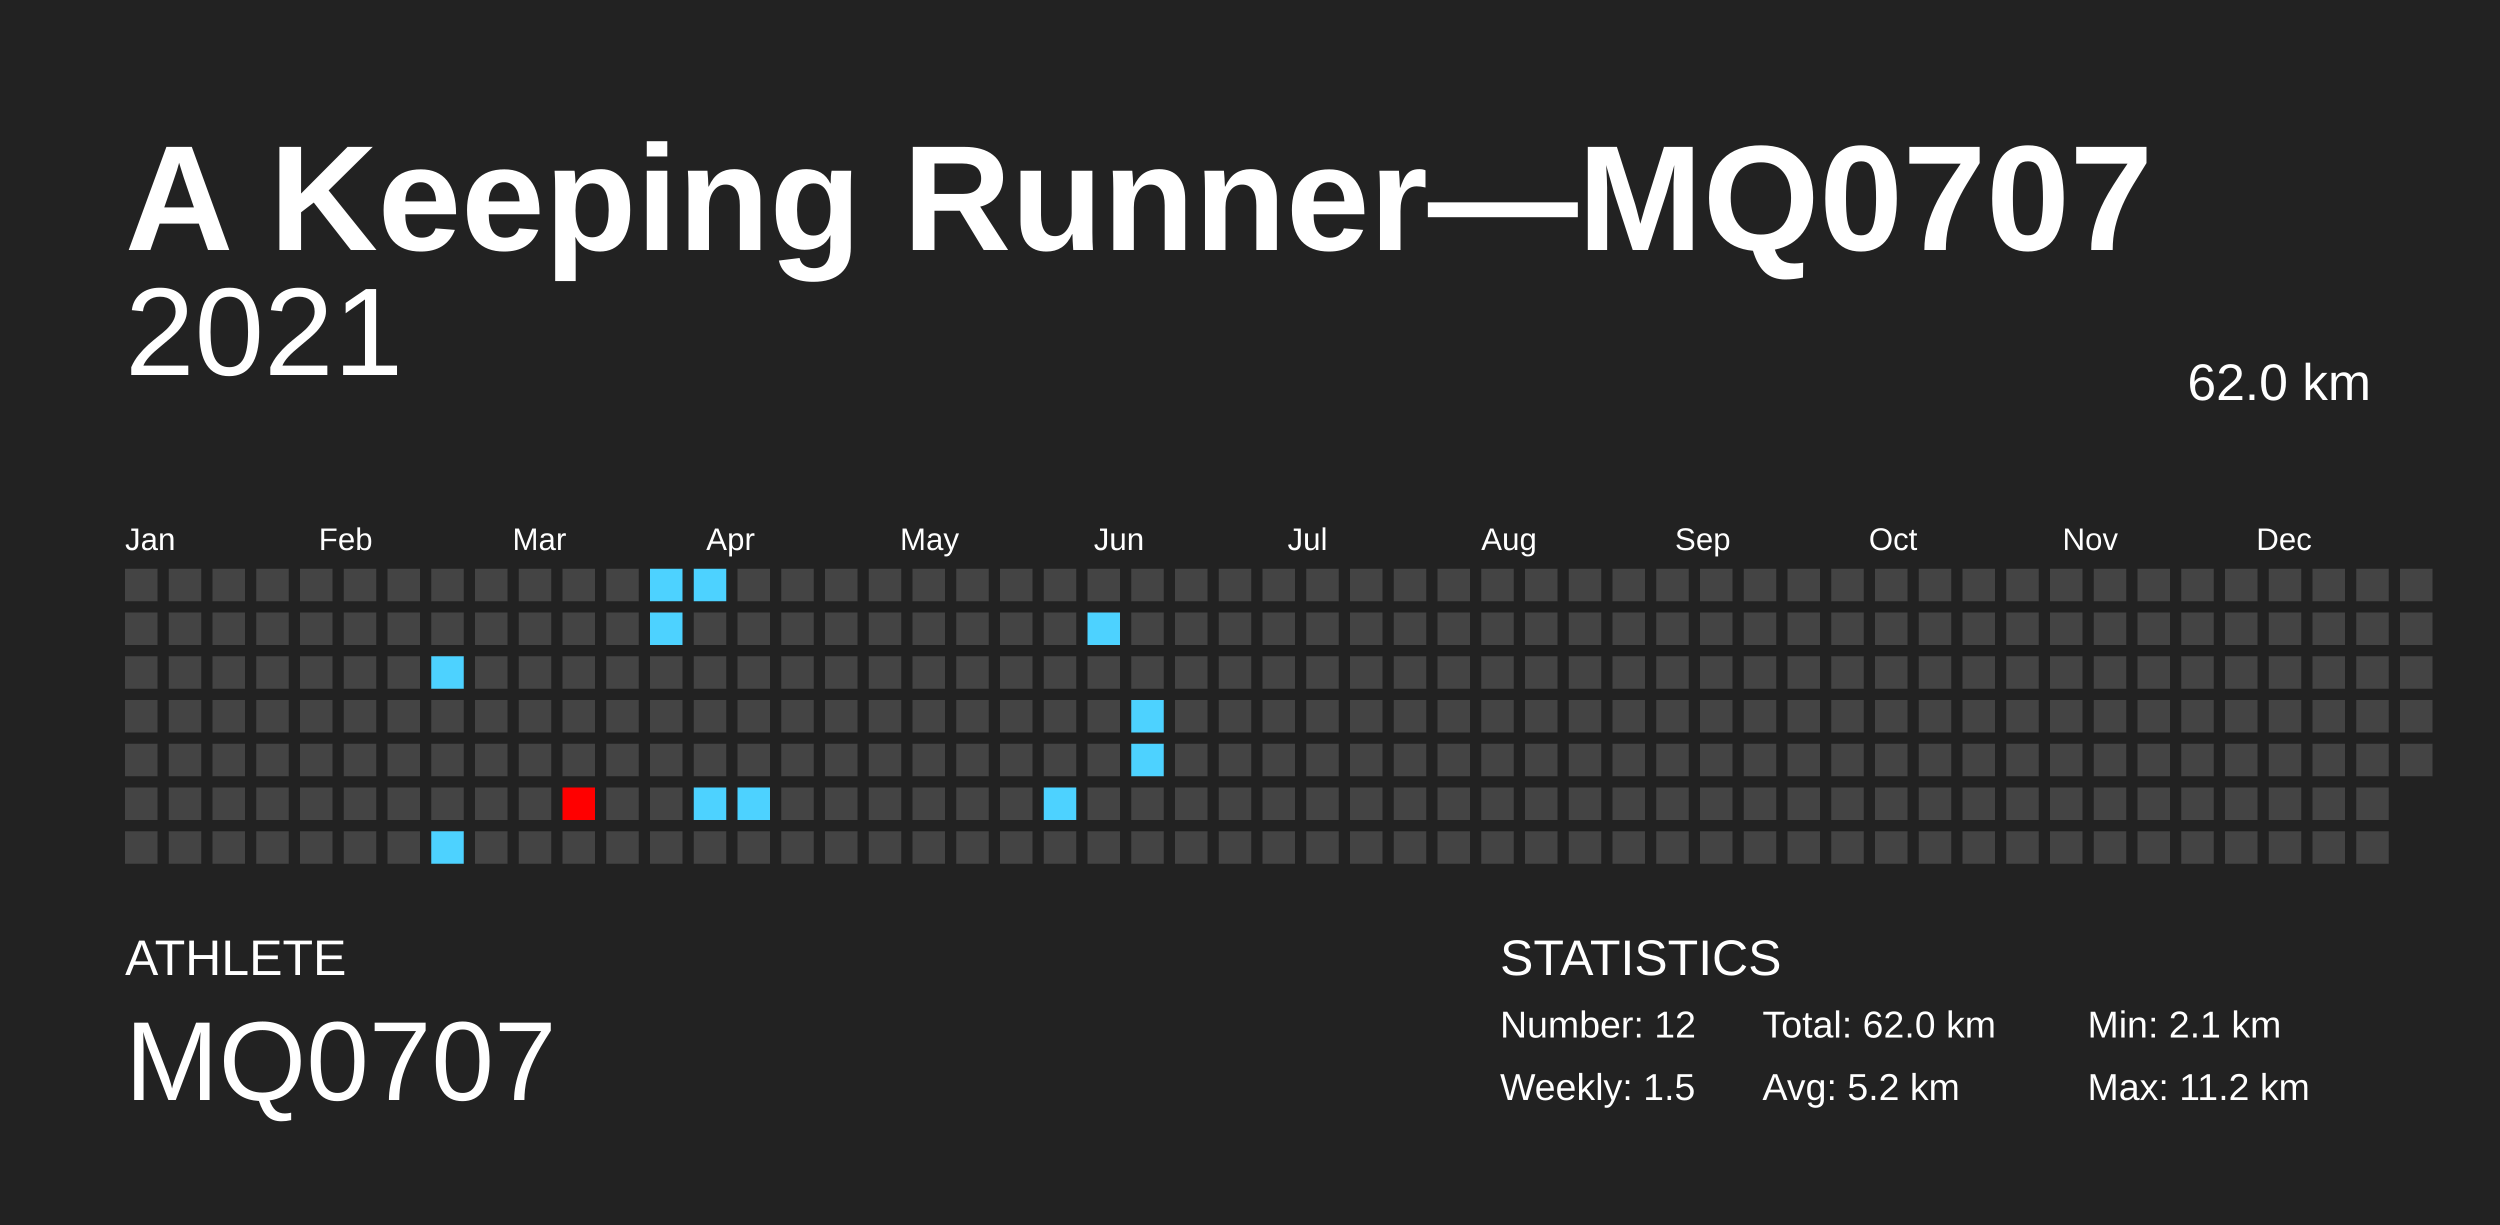
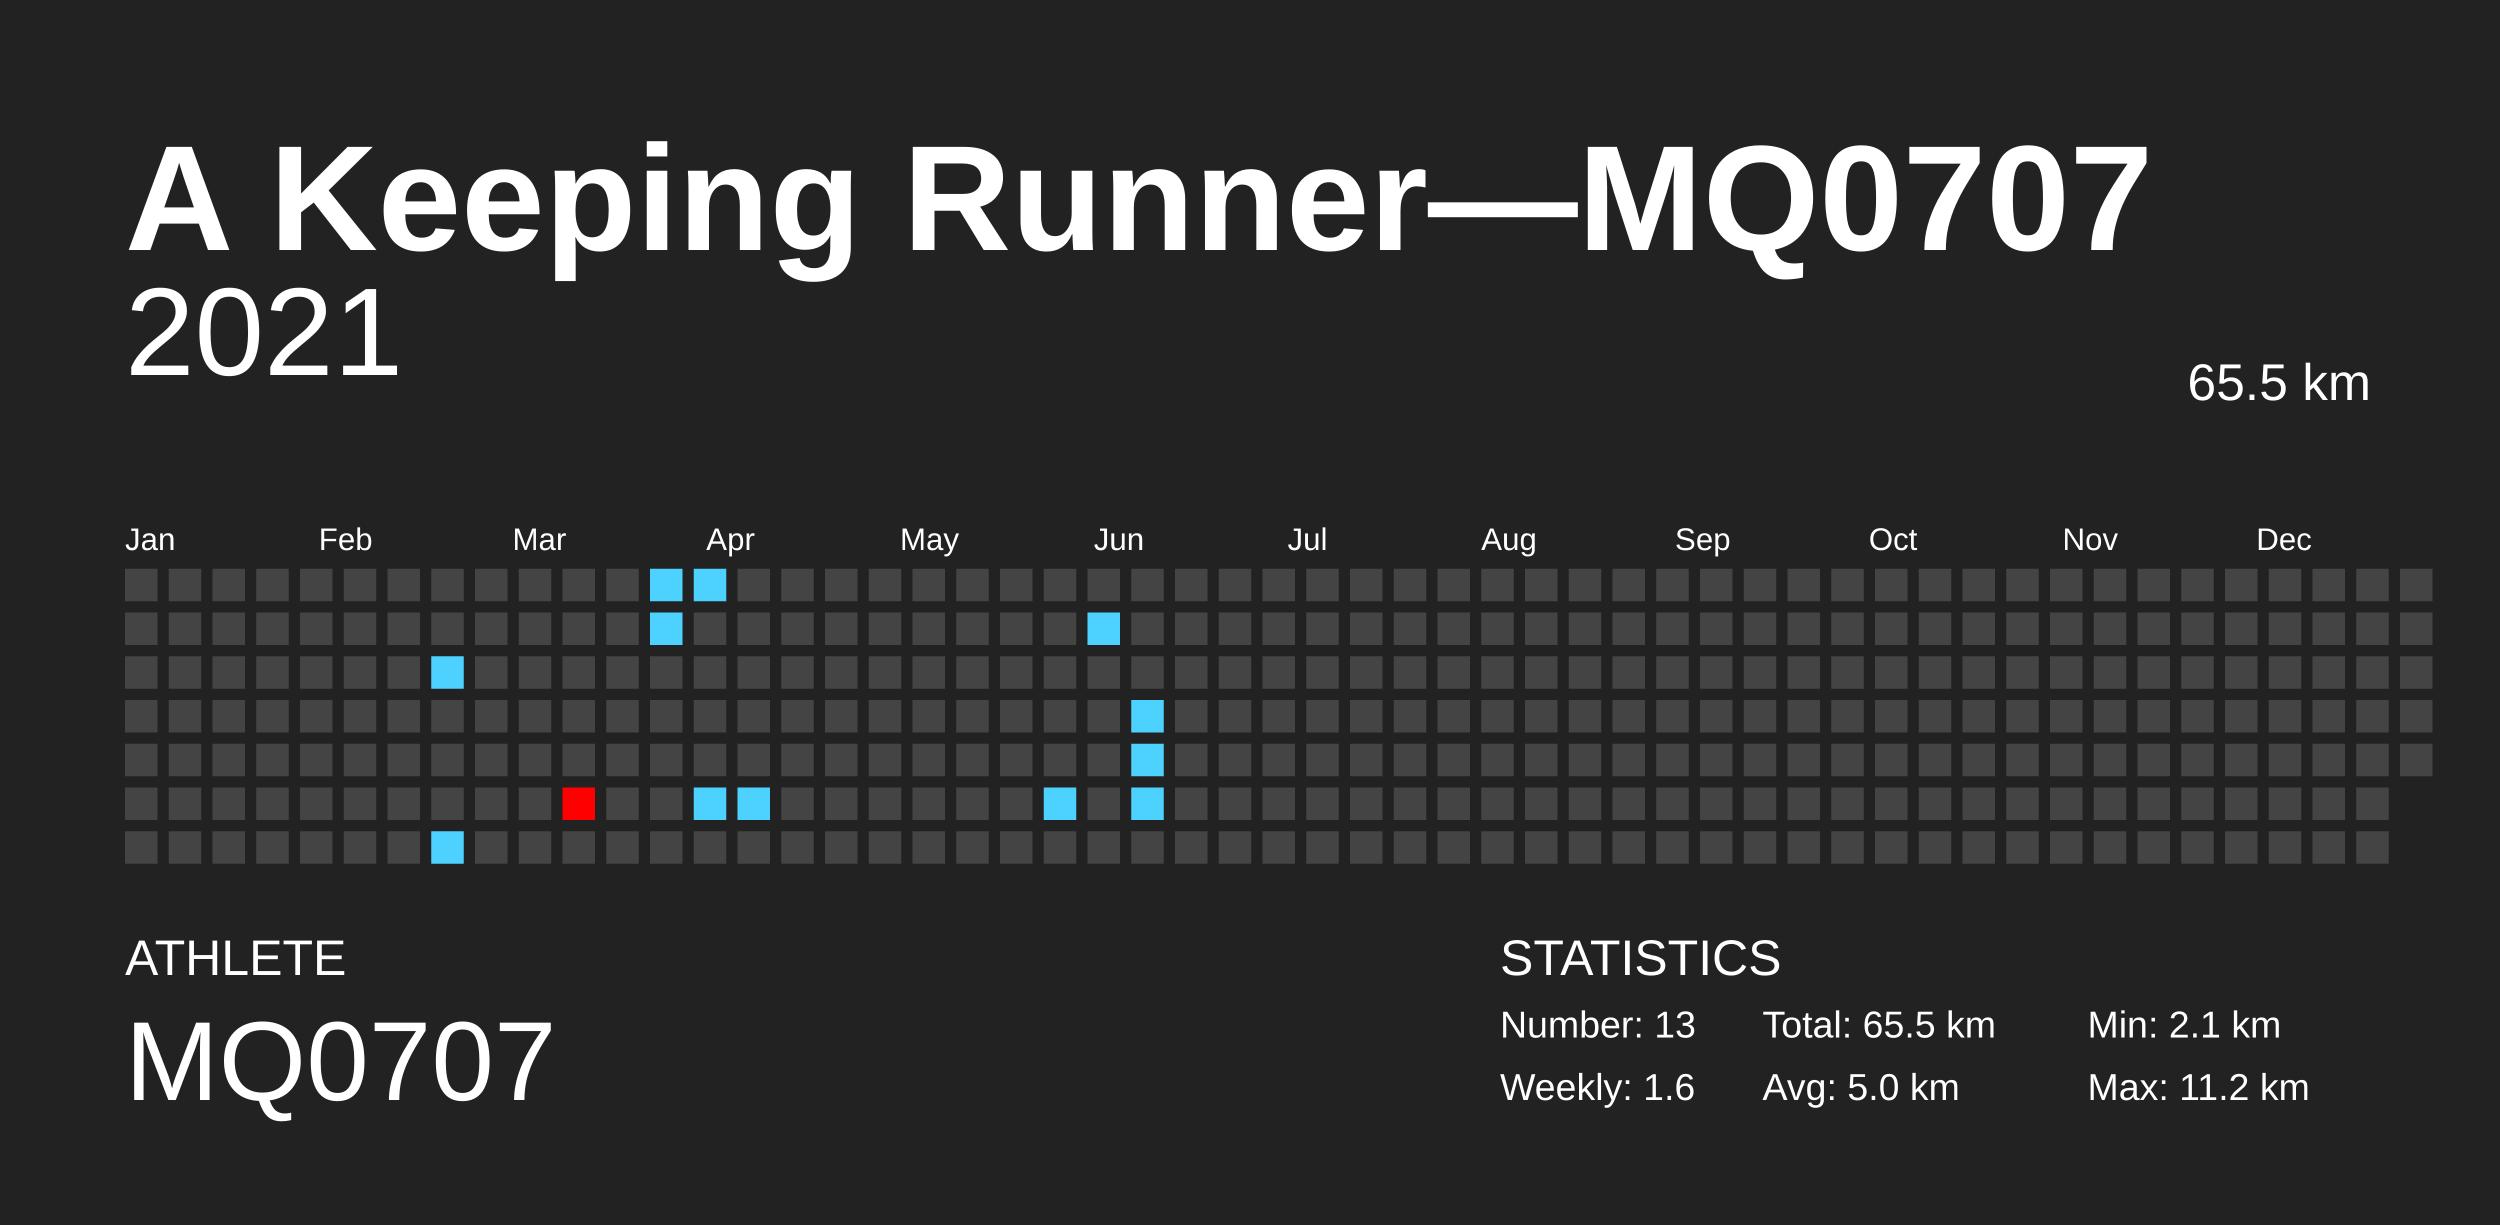
<svg xmlns="http://www.w3.org/2000/svg" baseProfile="full" height="98mm" version="1.1" viewBox="0,0,200,98" width="200mm">
  <defs />
  <rect fill="#222222" height="98" width="200" x="0" y="0" />
  <text fill="#FFFFFF" style="font-size:12px; font-family:Arial; font-weight:bold;" x="10" y="20">A Keeping Runner—MQ0707</text>
  <text fill="#FFFFFF" style="font-size:4px; font-family:Arial" x="10" y="78">ATHLETE</text>
  <text fill="#FFFFFF" style="font-size:9px; font-family:Arial" x="10" y="88">MQ0707</text>
  <text fill="#FFFFFF" style="font-size:4px; font-family:Arial" x="120" y="78">STATISTICS</text>
-   <text fill="#FFFFFF" style="font-size:3px; font-family:Arial" x="120" y="83">Number: 12</text>
-   <text fill="#FFFFFF" style="font-size:3px; font-family:Arial" x="120" y="88">Weekly: 1.5</text>
-   <text fill="#FFFFFF" style="font-size:3px; font-family:Arial" x="141" y="83">Total: 62.0 km</text>
-   <text fill="#FFFFFF" style="font-size:3px; font-family:Arial" x="141" y="88">Avg: 5.2 km</text>
+   <text fill="#FFFFFF" style="font-size:3px; font-family:Arial" x="120" y="83">Number: 13</text>
+   <text fill="#FFFFFF" style="font-size:3px; font-family:Arial" x="120" y="88">Weekly: 1.6</text>
+   <text fill="#FFFFFF" style="font-size:3px; font-family:Arial" x="141" y="83">Total: 65.5 km</text>
+   <text fill="#FFFFFF" style="font-size:3px; font-family:Arial" x="141" y="88">Avg: 5.0 km</text>
  <text fill="#FFFFFF" style="font-size:3px; font-family:Arial" x="167" y="83">Min: 2.1 km</text>
  <text fill="#FFFFFF" style="font-size:3px; font-family:Arial" x="167" y="88">Max: 11.2 km</text>
  <text alignment-baseline="hanging" fill="#FFFFFF" style="font-size:10.0px; font-family:Arial;" x="10" y="30">2021</text>
-   <text alignment-baseline="hanging" fill="#FFFFFF" style="font-size:4.125px; font-family:Arial;" x="175" y="32">62.0 km</text>
+   <text alignment-baseline="hanging" fill="#FFFFFF" style="font-size:4.125px; font-family:Arial;" x="175" y="32">65.5 km</text>
  <text fill="#FFFFFF" style="font-size:2.5px; font-family:Arial" x="10.0" y="44">Jan</text>
  <text fill="#FFFFFF" style="font-size:2.5px; font-family:Arial" x="25.5" y="44">Feb</text>
  <text fill="#FFFFFF" style="font-size:2.5px; font-family:Arial" x="41.0" y="44">Mar</text>
  <text fill="#FFFFFF" style="font-size:2.5px; font-family:Arial" x="56.5" y="44">Apr</text>
  <text fill="#FFFFFF" style="font-size:2.5px; font-family:Arial" x="72.0" y="44">May</text>
  <text fill="#FFFFFF" style="font-size:2.5px; font-family:Arial" x="87.5" y="44">Jun</text>
  <text fill="#FFFFFF" style="font-size:2.5px; font-family:Arial" x="103.0" y="44">Jul</text>
  <text fill="#FFFFFF" style="font-size:2.5px; font-family:Arial" x="118.5" y="44">Aug</text>
  <text fill="#FFFFFF" style="font-size:2.5px; font-family:Arial" x="134.0" y="44">Sep</text>
  <text fill="#FFFFFF" style="font-size:2.5px; font-family:Arial" x="149.5" y="44">Oct</text>
  <text fill="#FFFFFF" style="font-size:2.5px; font-family:Arial" x="165.0" y="44">Nov</text>
  <text fill="#FFFFFF" style="font-size:2.5px; font-family:Arial" x="180.5" y="44">Dec</text>
  <rect fill="#444444" height="2.6" width="2.6" x="10.0" y="45.5" />
  <rect fill="#444444" height="2.6" width="2.6" x="10.0" y="49.0" />
  <rect fill="#444444" height="2.6" width="2.6" x="10.0" y="52.5" />
  <rect fill="#444444" height="2.6" width="2.6" x="10.0" y="56.0" />
  <rect fill="#444444" height="2.6" width="2.6" x="10.0" y="59.5" />
  <rect fill="#444444" height="2.6" width="2.6" x="10.0" y="63.0" />
  <rect fill="#444444" height="2.6" width="2.6" x="10.0" y="66.5" />
  <rect fill="#444444" height="2.6" width="2.6" x="13.5" y="45.5" />
  <rect fill="#444444" height="2.6" width="2.6" x="13.5" y="49.0" />
  <rect fill="#444444" height="2.6" width="2.6" x="13.5" y="52.5" />
  <rect fill="#444444" height="2.6" width="2.6" x="13.5" y="56.0" />
  <rect fill="#444444" height="2.6" width="2.6" x="13.5" y="59.5" />
  <rect fill="#444444" height="2.6" width="2.6" x="13.5" y="63.0" />
  <rect fill="#444444" height="2.6" width="2.6" x="13.5" y="66.5" />
  <rect fill="#444444" height="2.6" width="2.6" x="17.0" y="45.5" />
  <rect fill="#444444" height="2.6" width="2.6" x="17.0" y="49.0" />
  <rect fill="#444444" height="2.6" width="2.6" x="17.0" y="52.5" />
  <rect fill="#444444" height="2.6" width="2.6" x="17.0" y="56.0" />
  <rect fill="#444444" height="2.6" width="2.6" x="17.0" y="59.5" />
  <rect fill="#444444" height="2.6" width="2.6" x="17.0" y="63.0" />
  <rect fill="#444444" height="2.6" width="2.6" x="17.0" y="66.5" />
  <rect fill="#444444" height="2.6" width="2.6" x="20.5" y="45.5" />
  <rect fill="#444444" height="2.6" width="2.6" x="20.5" y="49.0" />
  <rect fill="#444444" height="2.6" width="2.6" x="20.5" y="52.5" />
  <rect fill="#444444" height="2.6" width="2.6" x="20.5" y="56.0" />
  <rect fill="#444444" height="2.6" width="2.6" x="20.5" y="59.5" />
  <rect fill="#444444" height="2.6" width="2.6" x="20.5" y="63.0" />
  <rect fill="#444444" height="2.6" width="2.6" x="20.5" y="66.5" />
  <rect fill="#444444" height="2.6" width="2.6" x="24.0" y="45.5" />
  <rect fill="#444444" height="2.6" width="2.6" x="24.0" y="49.0" />
  <rect fill="#444444" height="2.6" width="2.6" x="24.0" y="52.5" />
  <rect fill="#444444" height="2.6" width="2.6" x="24.0" y="56.0" />
  <rect fill="#444444" height="2.6" width="2.6" x="24.0" y="59.5" />
  <rect fill="#444444" height="2.6" width="2.6" x="24.0" y="63.0" />
  <rect fill="#444444" height="2.6" width="2.6" x="24.0" y="66.5" />
  <rect fill="#444444" height="2.6" width="2.6" x="27.5" y="45.5" />
  <rect fill="#444444" height="2.6" width="2.6" x="27.5" y="49.0" />
  <rect fill="#444444" height="2.6" width="2.6" x="27.5" y="52.5" />
  <rect fill="#444444" height="2.6" width="2.6" x="27.5" y="56.0" />
  <rect fill="#444444" height="2.6" width="2.6" x="27.5" y="59.5" />
  <rect fill="#444444" height="2.6" width="2.6" x="27.5" y="63.0" />
  <rect fill="#444444" height="2.6" width="2.6" x="27.5" y="66.5" />
  <rect fill="#444444" height="2.6" width="2.6" x="31.0" y="45.5" />
  <rect fill="#444444" height="2.6" width="2.6" x="31.0" y="49.0" />
  <rect fill="#444444" height="2.6" width="2.6" x="31.0" y="52.5" />
  <rect fill="#444444" height="2.6" width="2.6" x="31.0" y="56.0" />
  <rect fill="#444444" height="2.6" width="2.6" x="31.0" y="59.5" />
  <rect fill="#444444" height="2.6" width="2.6" x="31.0" y="63.0" />
  <rect fill="#444444" height="2.6" width="2.6" x="31.0" y="66.5" />
  <rect fill="#444444" height="2.6" width="2.6" x="34.5" y="45.5" />
  <rect fill="#444444" height="2.6" width="2.6" x="34.5" y="49.0" />
  <rect fill="#4dd2ff" height="2.6" width="2.6" x="34.5" y="52.5" />
  <rect fill="#444444" height="2.6" width="2.6" x="34.5" y="56.0" />
  <rect fill="#444444" height="2.6" width="2.6" x="34.5" y="59.5" />
  <rect fill="#444444" height="2.6" width="2.6" x="34.5" y="63.0" />
  <rect fill="#4dd2ff" height="2.6" width="2.6" x="34.5" y="66.5" />
  <rect fill="#444444" height="2.6" width="2.6" x="38.0" y="45.5" />
  <rect fill="#444444" height="2.6" width="2.6" x="38.0" y="49.0" />
  <rect fill="#444444" height="2.6" width="2.6" x="38.0" y="52.5" />
  <rect fill="#444444" height="2.6" width="2.6" x="38.0" y="56.0" />
  <rect fill="#444444" height="2.6" width="2.6" x="38.0" y="59.5" />
  <rect fill="#444444" height="2.6" width="2.6" x="38.0" y="63.0" />
  <rect fill="#444444" height="2.6" width="2.6" x="38.0" y="66.5" />
  <rect fill="#444444" height="2.6" width="2.6" x="41.5" y="45.5" />
  <rect fill="#444444" height="2.6" width="2.6" x="41.5" y="49.0" />
  <rect fill="#444444" height="2.6" width="2.6" x="41.5" y="52.5" />
  <rect fill="#444444" height="2.6" width="2.6" x="41.5" y="56.0" />
  <rect fill="#444444" height="2.6" width="2.6" x="41.5" y="59.5" />
  <rect fill="#444444" height="2.6" width="2.6" x="41.5" y="63.0" />
  <rect fill="#444444" height="2.6" width="2.6" x="41.5" y="66.5" />
  <rect fill="#444444" height="2.6" width="2.6" x="45.0" y="45.5" />
  <rect fill="#444444" height="2.6" width="2.6" x="45.0" y="49.0" />
  <rect fill="#444444" height="2.6" width="2.6" x="45.0" y="52.5" />
  <rect fill="#444444" height="2.6" width="2.6" x="45.0" y="56.0" />
  <rect fill="#444444" height="2.6" width="2.6" x="45.0" y="59.5" />
  <rect fill="#ff0000" height="2.6" width="2.6" x="45.0" y="63.0" />
  <rect fill="#444444" height="2.6" width="2.6" x="45.0" y="66.5" />
  <rect fill="#444444" height="2.6" width="2.6" x="48.5" y="45.5" />
  <rect fill="#444444" height="2.6" width="2.6" x="48.5" y="49.0" />
  <rect fill="#444444" height="2.6" width="2.6" x="48.5" y="52.5" />
  <rect fill="#444444" height="2.6" width="2.6" x="48.5" y="56.0" />
  <rect fill="#444444" height="2.6" width="2.6" x="48.5" y="59.5" />
  <rect fill="#444444" height="2.6" width="2.6" x="48.5" y="63.0" />
  <rect fill="#444444" height="2.6" width="2.6" x="48.5" y="66.5" />
  <rect fill="#4dd2ff" height="2.6" width="2.6" x="52.0" y="45.5" />
  <rect fill="#4dd2ff" height="2.6" width="2.6" x="52.0" y="49.0" />
  <rect fill="#444444" height="2.6" width="2.6" x="52.0" y="52.5" />
  <rect fill="#444444" height="2.6" width="2.6" x="52.0" y="56.0" />
  <rect fill="#444444" height="2.6" width="2.6" x="52.0" y="59.5" />
  <rect fill="#444444" height="2.6" width="2.6" x="52.0" y="63.0" />
  <rect fill="#444444" height="2.6" width="2.6" x="52.0" y="66.5" />
  <rect fill="#4dd2ff" height="2.6" width="2.6" x="55.5" y="45.5" />
  <rect fill="#444444" height="2.6" width="2.6" x="55.5" y="49.0" />
  <rect fill="#444444" height="2.6" width="2.6" x="55.5" y="52.5" />
  <rect fill="#444444" height="2.6" width="2.6" x="55.5" y="56.0" />
  <rect fill="#444444" height="2.6" width="2.6" x="55.5" y="59.5" />
  <rect fill="#4dd2ff" height="2.6" width="2.6" x="55.5" y="63.0" />
  <rect fill="#444444" height="2.6" width="2.6" x="55.5" y="66.5" />
  <rect fill="#444444" height="2.6" width="2.6" x="59.0" y="45.5" />
  <rect fill="#444444" height="2.6" width="2.6" x="59.0" y="49.0" />
  <rect fill="#444444" height="2.6" width="2.6" x="59.0" y="52.5" />
  <rect fill="#444444" height="2.6" width="2.6" x="59.0" y="56.0" />
  <rect fill="#444444" height="2.6" width="2.6" x="59.0" y="59.5" />
  <rect fill="#4dd2ff" height="2.6" width="2.6" x="59.0" y="63.0" />
  <rect fill="#444444" height="2.6" width="2.6" x="59.0" y="66.5" />
  <rect fill="#444444" height="2.6" width="2.6" x="62.5" y="45.5" />
  <rect fill="#444444" height="2.6" width="2.6" x="62.5" y="49.0" />
  <rect fill="#444444" height="2.6" width="2.6" x="62.5" y="52.5" />
  <rect fill="#444444" height="2.6" width="2.6" x="62.5" y="56.0" />
  <rect fill="#444444" height="2.6" width="2.6" x="62.5" y="59.5" />
  <rect fill="#444444" height="2.6" width="2.6" x="62.5" y="63.0" />
  <rect fill="#444444" height="2.6" width="2.6" x="62.5" y="66.5" />
  <rect fill="#444444" height="2.6" width="2.6" x="66.0" y="45.5" />
  <rect fill="#444444" height="2.6" width="2.6" x="66.0" y="49.0" />
  <rect fill="#444444" height="2.6" width="2.6" x="66.0" y="52.5" />
  <rect fill="#444444" height="2.6" width="2.6" x="66.0" y="56.0" />
  <rect fill="#444444" height="2.6" width="2.6" x="66.0" y="59.5" />
  <rect fill="#444444" height="2.6" width="2.6" x="66.0" y="63.0" />
  <rect fill="#444444" height="2.6" width="2.6" x="66.0" y="66.5" />
  <rect fill="#444444" height="2.6" width="2.6" x="69.5" y="45.5" />
  <rect fill="#444444" height="2.6" width="2.6" x="69.5" y="49.0" />
  <rect fill="#444444" height="2.6" width="2.6" x="69.5" y="52.5" />
  <rect fill="#444444" height="2.6" width="2.6" x="69.5" y="56.0" />
  <rect fill="#444444" height="2.6" width="2.6" x="69.5" y="59.5" />
  <rect fill="#444444" height="2.6" width="2.6" x="69.5" y="63.0" />
  <rect fill="#444444" height="2.6" width="2.6" x="69.5" y="66.5" />
  <rect fill="#444444" height="2.6" width="2.6" x="73.0" y="45.5" />
  <rect fill="#444444" height="2.6" width="2.6" x="73.0" y="49.0" />
  <rect fill="#444444" height="2.6" width="2.6" x="73.0" y="52.5" />
  <rect fill="#444444" height="2.6" width="2.6" x="73.0" y="56.0" />
  <rect fill="#444444" height="2.6" width="2.6" x="73.0" y="59.5" />
  <rect fill="#444444" height="2.6" width="2.6" x="73.0" y="63.0" />
  <rect fill="#444444" height="2.6" width="2.6" x="73.0" y="66.5" />
  <rect fill="#444444" height="2.6" width="2.6" x="76.5" y="45.5" />
  <rect fill="#444444" height="2.6" width="2.6" x="76.5" y="49.0" />
  <rect fill="#444444" height="2.6" width="2.6" x="76.5" y="52.5" />
  <rect fill="#444444" height="2.6" width="2.6" x="76.5" y="56.0" />
  <rect fill="#444444" height="2.6" width="2.6" x="76.5" y="59.5" />
  <rect fill="#444444" height="2.6" width="2.6" x="76.5" y="63.0" />
  <rect fill="#444444" height="2.6" width="2.6" x="76.5" y="66.5" />
  <rect fill="#444444" height="2.6" width="2.6" x="80.0" y="45.5" />
  <rect fill="#444444" height="2.6" width="2.6" x="80.0" y="49.0" />
  <rect fill="#444444" height="2.6" width="2.6" x="80.0" y="52.5" />
  <rect fill="#444444" height="2.6" width="2.6" x="80.0" y="56.0" />
  <rect fill="#444444" height="2.6" width="2.6" x="80.0" y="59.5" />
  <rect fill="#444444" height="2.6" width="2.6" x="80.0" y="63.0" />
  <rect fill="#444444" height="2.6" width="2.6" x="80.0" y="66.5" />
  <rect fill="#444444" height="2.6" width="2.6" x="83.5" y="45.5" />
  <rect fill="#444444" height="2.6" width="2.6" x="83.5" y="49.0" />
  <rect fill="#444444" height="2.6" width="2.6" x="83.5" y="52.5" />
  <rect fill="#444444" height="2.6" width="2.6" x="83.5" y="56.0" />
  <rect fill="#444444" height="2.6" width="2.6" x="83.5" y="59.5" />
  <rect fill="#4dd2ff" height="2.6" width="2.6" x="83.5" y="63.0" />
  <rect fill="#444444" height="2.6" width="2.6" x="83.5" y="66.5" />
  <rect fill="#444444" height="2.6" width="2.6" x="87.0" y="45.5" />
  <rect fill="#4dd2ff" height="2.6" width="2.6" x="87.0" y="49.0" />
  <rect fill="#444444" height="2.6" width="2.6" x="87.0" y="52.5" />
  <rect fill="#444444" height="2.6" width="2.6" x="87.0" y="56.0" />
  <rect fill="#444444" height="2.6" width="2.6" x="87.0" y="59.5" />
  <rect fill="#444444" height="2.6" width="2.6" x="87.0" y="63.0" />
  <rect fill="#444444" height="2.6" width="2.6" x="87.0" y="66.5" />
  <rect fill="#444444" height="2.6" width="2.6" x="90.5" y="45.5" />
  <rect fill="#444444" height="2.6" width="2.6" x="90.5" y="49.0" />
  <rect fill="#444444" height="2.6" width="2.6" x="90.5" y="52.5" />
  <rect fill="#4dd2ff" height="2.6" width="2.6" x="90.5" y="56.0" />
  <rect fill="#4dd2ff" height="2.6" width="2.6" x="90.5" y="59.5" />
-   <rect fill="#444444" height="2.6" width="2.6" x="90.5" y="63.0" />
+   <rect fill="#4dd2ff" height="2.6" width="2.6" x="90.5" y="63.0" />
  <rect fill="#444444" height="2.6" width="2.6" x="90.5" y="66.5" />
  <rect fill="#444444" height="2.6" width="2.6" x="94.0" y="45.5" />
  <rect fill="#444444" height="2.6" width="2.6" x="94.0" y="49.0" />
  <rect fill="#444444" height="2.6" width="2.6" x="94.0" y="52.5" />
  <rect fill="#444444" height="2.6" width="2.6" x="94.0" y="56.0" />
  <rect fill="#444444" height="2.6" width="2.6" x="94.0" y="59.5" />
  <rect fill="#444444" height="2.6" width="2.6" x="94.0" y="63.0" />
  <rect fill="#444444" height="2.6" width="2.6" x="94.0" y="66.5" />
  <rect fill="#444444" height="2.6" width="2.6" x="97.5" y="45.5" />
  <rect fill="#444444" height="2.6" width="2.6" x="97.5" y="49.0" />
  <rect fill="#444444" height="2.6" width="2.6" x="97.5" y="52.5" />
  <rect fill="#444444" height="2.6" width="2.6" x="97.5" y="56.0" />
  <rect fill="#444444" height="2.6" width="2.6" x="97.5" y="59.5" />
  <rect fill="#444444" height="2.6" width="2.6" x="97.5" y="63.0" />
  <rect fill="#444444" height="2.6" width="2.6" x="97.5" y="66.5" />
  <rect fill="#444444" height="2.6" width="2.6" x="101.0" y="45.5" />
  <rect fill="#444444" height="2.6" width="2.6" x="101.0" y="49.0" />
  <rect fill="#444444" height="2.6" width="2.6" x="101.0" y="52.5" />
  <rect fill="#444444" height="2.6" width="2.6" x="101.0" y="56.0" />
  <rect fill="#444444" height="2.6" width="2.6" x="101.0" y="59.5" />
  <rect fill="#444444" height="2.6" width="2.6" x="101.0" y="63.0" />
  <rect fill="#444444" height="2.6" width="2.6" x="101.0" y="66.5" />
  <rect fill="#444444" height="2.6" width="2.6" x="104.5" y="45.5" />
  <rect fill="#444444" height="2.6" width="2.6" x="104.5" y="49.0" />
  <rect fill="#444444" height="2.6" width="2.6" x="104.5" y="52.5" />
  <rect fill="#444444" height="2.6" width="2.6" x="104.5" y="56.0" />
  <rect fill="#444444" height="2.6" width="2.6" x="104.5" y="59.5" />
  <rect fill="#444444" height="2.6" width="2.6" x="104.5" y="63.0" />
  <rect fill="#444444" height="2.6" width="2.6" x="104.5" y="66.5" />
  <rect fill="#444444" height="2.6" width="2.6" x="108.0" y="45.5" />
  <rect fill="#444444" height="2.6" width="2.6" x="108.0" y="49.0" />
  <rect fill="#444444" height="2.6" width="2.6" x="108.0" y="52.5" />
  <rect fill="#444444" height="2.6" width="2.6" x="108.0" y="56.0" />
  <rect fill="#444444" height="2.6" width="2.6" x="108.0" y="59.5" />
  <rect fill="#444444" height="2.6" width="2.6" x="108.0" y="63.0" />
  <rect fill="#444444" height="2.6" width="2.6" x="108.0" y="66.5" />
  <rect fill="#444444" height="2.6" width="2.6" x="111.5" y="45.5" />
  <rect fill="#444444" height="2.6" width="2.6" x="111.5" y="49.0" />
  <rect fill="#444444" height="2.6" width="2.6" x="111.5" y="52.5" />
  <rect fill="#444444" height="2.6" width="2.6" x="111.5" y="56.0" />
  <rect fill="#444444" height="2.6" width="2.6" x="111.5" y="59.5" />
  <rect fill="#444444" height="2.6" width="2.6" x="111.5" y="63.0" />
  <rect fill="#444444" height="2.6" width="2.6" x="111.5" y="66.5" />
  <rect fill="#444444" height="2.6" width="2.6" x="115.0" y="45.5" />
  <rect fill="#444444" height="2.6" width="2.6" x="115.0" y="49.0" />
  <rect fill="#444444" height="2.6" width="2.6" x="115.0" y="52.5" />
  <rect fill="#444444" height="2.6" width="2.6" x="115.0" y="56.0" />
  <rect fill="#444444" height="2.6" width="2.6" x="115.0" y="59.5" />
  <rect fill="#444444" height="2.6" width="2.6" x="115.0" y="63.0" />
  <rect fill="#444444" height="2.6" width="2.6" x="115.0" y="66.5" />
  <rect fill="#444444" height="2.6" width="2.6" x="118.5" y="45.5" />
  <rect fill="#444444" height="2.6" width="2.6" x="118.5" y="49.0" />
  <rect fill="#444444" height="2.6" width="2.6" x="118.5" y="52.5" />
  <rect fill="#444444" height="2.6" width="2.6" x="118.5" y="56.0" />
  <rect fill="#444444" height="2.6" width="2.6" x="118.5" y="59.5" />
  <rect fill="#444444" height="2.6" width="2.6" x="118.5" y="63.0" />
  <rect fill="#444444" height="2.6" width="2.6" x="118.5" y="66.5" />
  <rect fill="#444444" height="2.6" width="2.6" x="122.0" y="45.5" />
  <rect fill="#444444" height="2.6" width="2.6" x="122.0" y="49.0" />
  <rect fill="#444444" height="2.6" width="2.6" x="122.0" y="52.5" />
  <rect fill="#444444" height="2.6" width="2.6" x="122.0" y="56.0" />
  <rect fill="#444444" height="2.6" width="2.6" x="122.0" y="59.5" />
  <rect fill="#444444" height="2.6" width="2.6" x="122.0" y="63.0" />
  <rect fill="#444444" height="2.6" width="2.6" x="122.0" y="66.5" />
  <rect fill="#444444" height="2.6" width="2.6" x="125.5" y="45.5" />
  <rect fill="#444444" height="2.6" width="2.6" x="125.5" y="49.0" />
  <rect fill="#444444" height="2.6" width="2.6" x="125.5" y="52.5" />
  <rect fill="#444444" height="2.6" width="2.6" x="125.5" y="56.0" />
  <rect fill="#444444" height="2.6" width="2.6" x="125.5" y="59.5" />
  <rect fill="#444444" height="2.6" width="2.6" x="125.5" y="63.0" />
  <rect fill="#444444" height="2.6" width="2.6" x="125.5" y="66.5" />
  <rect fill="#444444" height="2.6" width="2.6" x="129.0" y="45.5" />
  <rect fill="#444444" height="2.6" width="2.6" x="129.0" y="49.0" />
  <rect fill="#444444" height="2.6" width="2.6" x="129.0" y="52.5" />
  <rect fill="#444444" height="2.6" width="2.6" x="129.0" y="56.0" />
  <rect fill="#444444" height="2.6" width="2.6" x="129.0" y="59.5" />
  <rect fill="#444444" height="2.6" width="2.6" x="129.0" y="63.0" />
  <rect fill="#444444" height="2.6" width="2.6" x="129.0" y="66.5" />
  <rect fill="#444444" height="2.6" width="2.6" x="132.5" y="45.5" />
  <rect fill="#444444" height="2.6" width="2.6" x="132.5" y="49.0" />
  <rect fill="#444444" height="2.6" width="2.6" x="132.5" y="52.5" />
  <rect fill="#444444" height="2.6" width="2.6" x="132.5" y="56.0" />
  <rect fill="#444444" height="2.6" width="2.6" x="132.5" y="59.5" />
  <rect fill="#444444" height="2.6" width="2.6" x="132.5" y="63.0" />
  <rect fill="#444444" height="2.6" width="2.6" x="132.5" y="66.5" />
  <rect fill="#444444" height="2.6" width="2.6" x="136.0" y="45.5" />
  <rect fill="#444444" height="2.6" width="2.6" x="136.0" y="49.0" />
  <rect fill="#444444" height="2.6" width="2.6" x="136.0" y="52.5" />
  <rect fill="#444444" height="2.6" width="2.6" x="136.0" y="56.0" />
  <rect fill="#444444" height="2.6" width="2.6" x="136.0" y="59.5" />
  <rect fill="#444444" height="2.6" width="2.6" x="136.0" y="63.0" />
  <rect fill="#444444" height="2.6" width="2.6" x="136.0" y="66.5" />
  <rect fill="#444444" height="2.6" width="2.6" x="139.5" y="45.5" />
  <rect fill="#444444" height="2.6" width="2.6" x="139.5" y="49.0" />
  <rect fill="#444444" height="2.6" width="2.6" x="139.5" y="52.5" />
  <rect fill="#444444" height="2.6" width="2.6" x="139.5" y="56.0" />
  <rect fill="#444444" height="2.6" width="2.6" x="139.5" y="59.5" />
  <rect fill="#444444" height="2.6" width="2.6" x="139.5" y="63.0" />
  <rect fill="#444444" height="2.6" width="2.6" x="139.5" y="66.5" />
  <rect fill="#444444" height="2.6" width="2.6" x="143.0" y="45.5" />
  <rect fill="#444444" height="2.6" width="2.6" x="143.0" y="49.0" />
  <rect fill="#444444" height="2.6" width="2.6" x="143.0" y="52.5" />
  <rect fill="#444444" height="2.6" width="2.6" x="143.0" y="56.0" />
  <rect fill="#444444" height="2.6" width="2.6" x="143.0" y="59.5" />
  <rect fill="#444444" height="2.6" width="2.6" x="143.0" y="63.0" />
  <rect fill="#444444" height="2.6" width="2.6" x="143.0" y="66.5" />
  <rect fill="#444444" height="2.6" width="2.6" x="146.5" y="45.5" />
  <rect fill="#444444" height="2.6" width="2.6" x="146.5" y="49.0" />
  <rect fill="#444444" height="2.6" width="2.6" x="146.5" y="52.5" />
  <rect fill="#444444" height="2.6" width="2.6" x="146.5" y="56.0" />
  <rect fill="#444444" height="2.6" width="2.6" x="146.5" y="59.5" />
  <rect fill="#444444" height="2.6" width="2.6" x="146.5" y="63.0" />
  <rect fill="#444444" height="2.6" width="2.6" x="146.5" y="66.5" />
  <rect fill="#444444" height="2.6" width="2.6" x="150.0" y="45.5" />
  <rect fill="#444444" height="2.6" width="2.6" x="150.0" y="49.0" />
  <rect fill="#444444" height="2.6" width="2.6" x="150.0" y="52.5" />
  <rect fill="#444444" height="2.6" width="2.6" x="150.0" y="56.0" />
  <rect fill="#444444" height="2.6" width="2.6" x="150.0" y="59.5" />
  <rect fill="#444444" height="2.6" width="2.6" x="150.0" y="63.0" />
  <rect fill="#444444" height="2.6" width="2.6" x="150.0" y="66.5" />
  <rect fill="#444444" height="2.6" width="2.6" x="153.5" y="45.5" />
  <rect fill="#444444" height="2.6" width="2.6" x="153.5" y="49.0" />
  <rect fill="#444444" height="2.6" width="2.6" x="153.5" y="52.5" />
  <rect fill="#444444" height="2.6" width="2.6" x="153.5" y="56.0" />
  <rect fill="#444444" height="2.6" width="2.6" x="153.5" y="59.5" />
  <rect fill="#444444" height="2.6" width="2.6" x="153.5" y="63.0" />
  <rect fill="#444444" height="2.6" width="2.6" x="153.5" y="66.5" />
  <rect fill="#444444" height="2.6" width="2.6" x="157.0" y="45.5" />
  <rect fill="#444444" height="2.6" width="2.6" x="157.0" y="49.0" />
  <rect fill="#444444" height="2.6" width="2.6" x="157.0" y="52.5" />
  <rect fill="#444444" height="2.6" width="2.6" x="157.0" y="56.0" />
  <rect fill="#444444" height="2.6" width="2.6" x="157.0" y="59.5" />
  <rect fill="#444444" height="2.6" width="2.6" x="157.0" y="63.0" />
  <rect fill="#444444" height="2.6" width="2.6" x="157.0" y="66.5" />
  <rect fill="#444444" height="2.6" width="2.6" x="160.5" y="45.5" />
  <rect fill="#444444" height="2.6" width="2.6" x="160.5" y="49.0" />
  <rect fill="#444444" height="2.6" width="2.6" x="160.5" y="52.5" />
  <rect fill="#444444" height="2.6" width="2.6" x="160.5" y="56.0" />
  <rect fill="#444444" height="2.6" width="2.6" x="160.5" y="59.5" />
  <rect fill="#444444" height="2.6" width="2.6" x="160.5" y="63.0" />
  <rect fill="#444444" height="2.6" width="2.6" x="160.5" y="66.5" />
  <rect fill="#444444" height="2.6" width="2.6" x="164.0" y="45.5" />
  <rect fill="#444444" height="2.6" width="2.6" x="164.0" y="49.0" />
  <rect fill="#444444" height="2.6" width="2.6" x="164.0" y="52.5" />
  <rect fill="#444444" height="2.6" width="2.6" x="164.0" y="56.0" />
  <rect fill="#444444" height="2.6" width="2.6" x="164.0" y="59.5" />
  <rect fill="#444444" height="2.6" width="2.6" x="164.0" y="63.0" />
  <rect fill="#444444" height="2.6" width="2.6" x="164.0" y="66.5" />
  <rect fill="#444444" height="2.6" width="2.6" x="167.5" y="45.5" />
  <rect fill="#444444" height="2.6" width="2.6" x="167.5" y="49.0" />
  <rect fill="#444444" height="2.6" width="2.6" x="167.5" y="52.5" />
  <rect fill="#444444" height="2.6" width="2.6" x="167.5" y="56.0" />
  <rect fill="#444444" height="2.6" width="2.6" x="167.5" y="59.5" />
  <rect fill="#444444" height="2.6" width="2.6" x="167.5" y="63.0" />
  <rect fill="#444444" height="2.6" width="2.6" x="167.5" y="66.5" />
  <rect fill="#444444" height="2.6" width="2.6" x="171.0" y="45.5" />
  <rect fill="#444444" height="2.6" width="2.6" x="171.0" y="49.0" />
  <rect fill="#444444" height="2.6" width="2.6" x="171.0" y="52.5" />
  <rect fill="#444444" height="2.6" width="2.6" x="171.0" y="56.0" />
  <rect fill="#444444" height="2.6" width="2.6" x="171.0" y="59.5" />
  <rect fill="#444444" height="2.6" width="2.6" x="171.0" y="63.0" />
  <rect fill="#444444" height="2.6" width="2.6" x="171.0" y="66.5" />
  <rect fill="#444444" height="2.6" width="2.6" x="174.5" y="45.5" />
  <rect fill="#444444" height="2.6" width="2.6" x="174.5" y="49.0" />
  <rect fill="#444444" height="2.6" width="2.6" x="174.5" y="52.5" />
  <rect fill="#444444" height="2.6" width="2.6" x="174.5" y="56.0" />
  <rect fill="#444444" height="2.6" width="2.6" x="174.5" y="59.5" />
  <rect fill="#444444" height="2.6" width="2.6" x="174.5" y="63.0" />
  <rect fill="#444444" height="2.6" width="2.6" x="174.5" y="66.5" />
  <rect fill="#444444" height="2.6" width="2.6" x="178.0" y="45.5" />
  <rect fill="#444444" height="2.6" width="2.6" x="178.0" y="49.0" />
  <rect fill="#444444" height="2.6" width="2.6" x="178.0" y="52.5" />
  <rect fill="#444444" height="2.6" width="2.6" x="178.0" y="56.0" />
  <rect fill="#444444" height="2.6" width="2.6" x="178.0" y="59.5" />
  <rect fill="#444444" height="2.6" width="2.6" x="178.0" y="63.0" />
  <rect fill="#444444" height="2.6" width="2.6" x="178.0" y="66.5" />
  <rect fill="#444444" height="2.6" width="2.6" x="181.5" y="45.5" />
  <rect fill="#444444" height="2.6" width="2.6" x="181.5" y="49.0" />
  <rect fill="#444444" height="2.6" width="2.6" x="181.5" y="52.5" />
  <rect fill="#444444" height="2.6" width="2.6" x="181.5" y="56.0" />
  <rect fill="#444444" height="2.6" width="2.6" x="181.5" y="59.5" />
  <rect fill="#444444" height="2.6" width="2.6" x="181.5" y="63.0" />
  <rect fill="#444444" height="2.6" width="2.6" x="181.5" y="66.5" />
  <rect fill="#444444" height="2.6" width="2.6" x="185.0" y="45.5" />
  <rect fill="#444444" height="2.6" width="2.6" x="185.0" y="49.0" />
  <rect fill="#444444" height="2.6" width="2.6" x="185.0" y="52.5" />
  <rect fill="#444444" height="2.6" width="2.6" x="185.0" y="56.0" />
  <rect fill="#444444" height="2.6" width="2.6" x="185.0" y="59.5" />
  <rect fill="#444444" height="2.6" width="2.6" x="185.0" y="63.0" />
  <rect fill="#444444" height="2.6" width="2.6" x="185.0" y="66.5" />
  <rect fill="#444444" height="2.6" width="2.6" x="188.5" y="45.5" />
  <rect fill="#444444" height="2.6" width="2.6" x="188.5" y="49.0" />
  <rect fill="#444444" height="2.6" width="2.6" x="188.5" y="52.5" />
  <rect fill="#444444" height="2.6" width="2.6" x="188.5" y="56.0" />
  <rect fill="#444444" height="2.6" width="2.6" x="188.5" y="59.5" />
  <rect fill="#444444" height="2.6" width="2.6" x="188.5" y="63.0" />
  <rect fill="#444444" height="2.6" width="2.6" x="188.5" y="66.5" />
  <rect fill="#444444" height="2.6" width="2.6" x="192.0" y="45.5" />
  <rect fill="#444444" height="2.6" width="2.6" x="192.0" y="49.0" />
  <rect fill="#444444" height="2.6" width="2.6" x="192.0" y="52.5" />
  <rect fill="#444444" height="2.6" width="2.6" x="192.0" y="56.0" />
  <rect fill="#444444" height="2.6" width="2.6" x="192.0" y="59.5" />
</svg>
